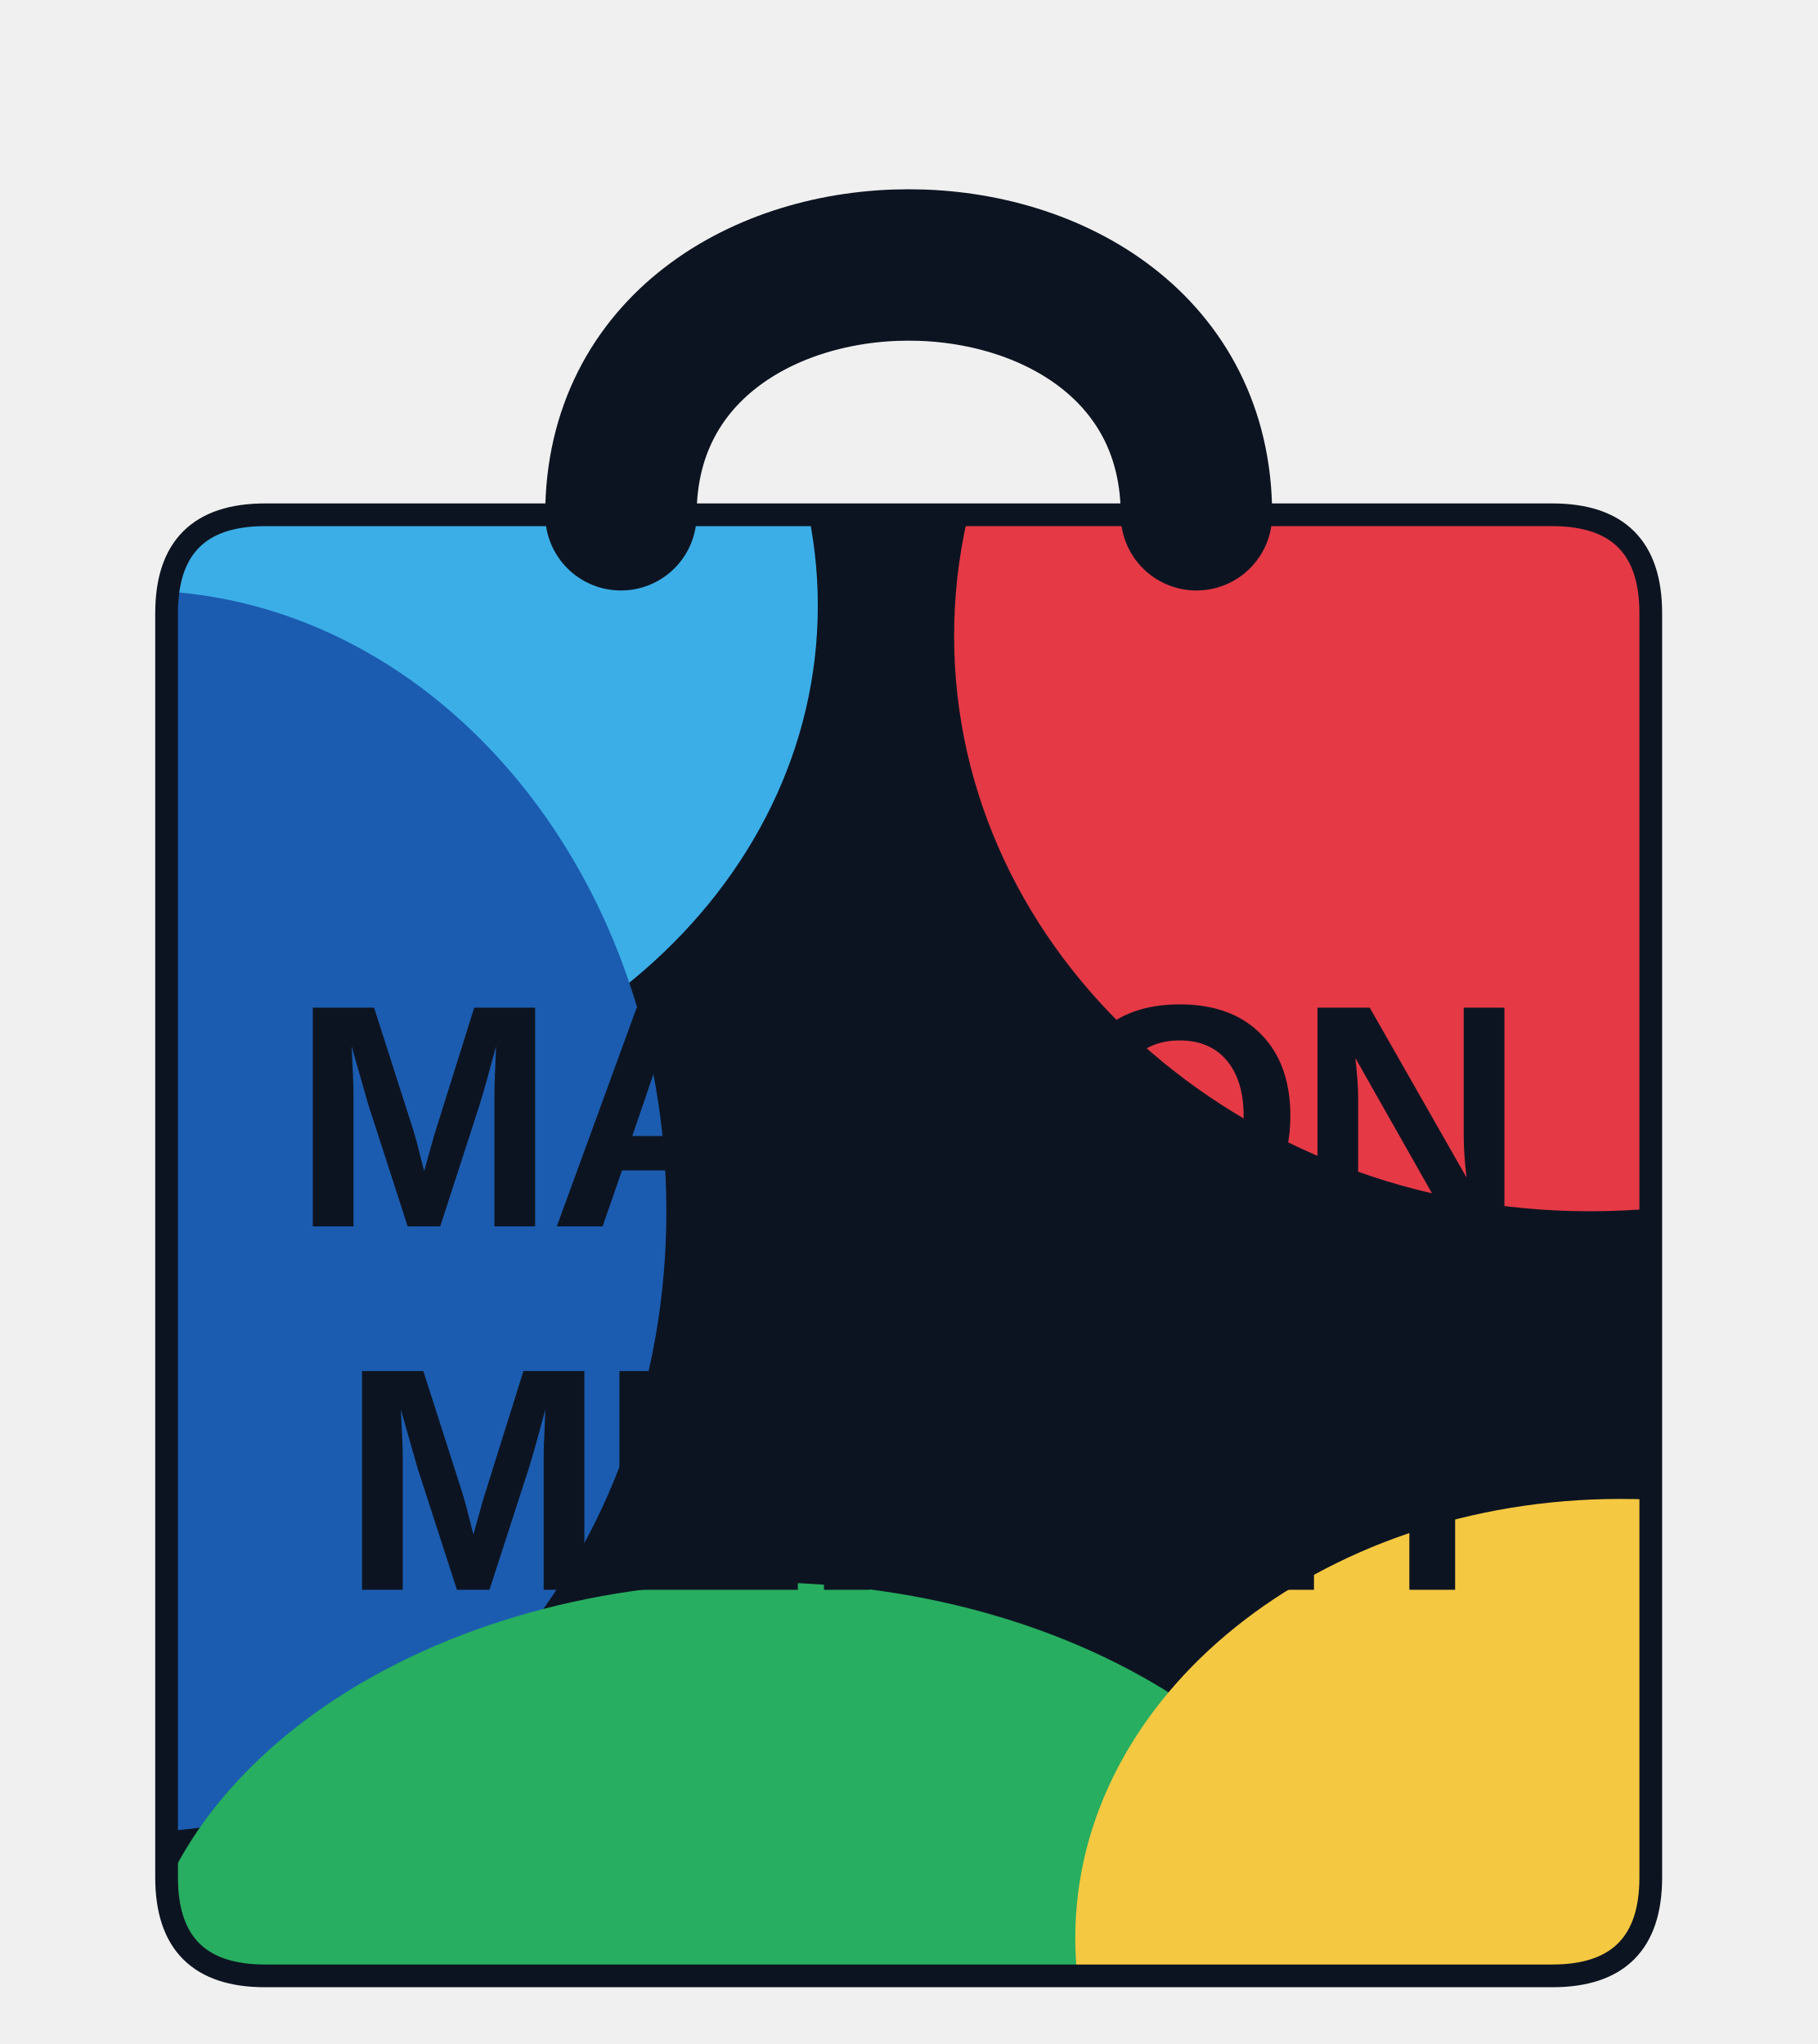
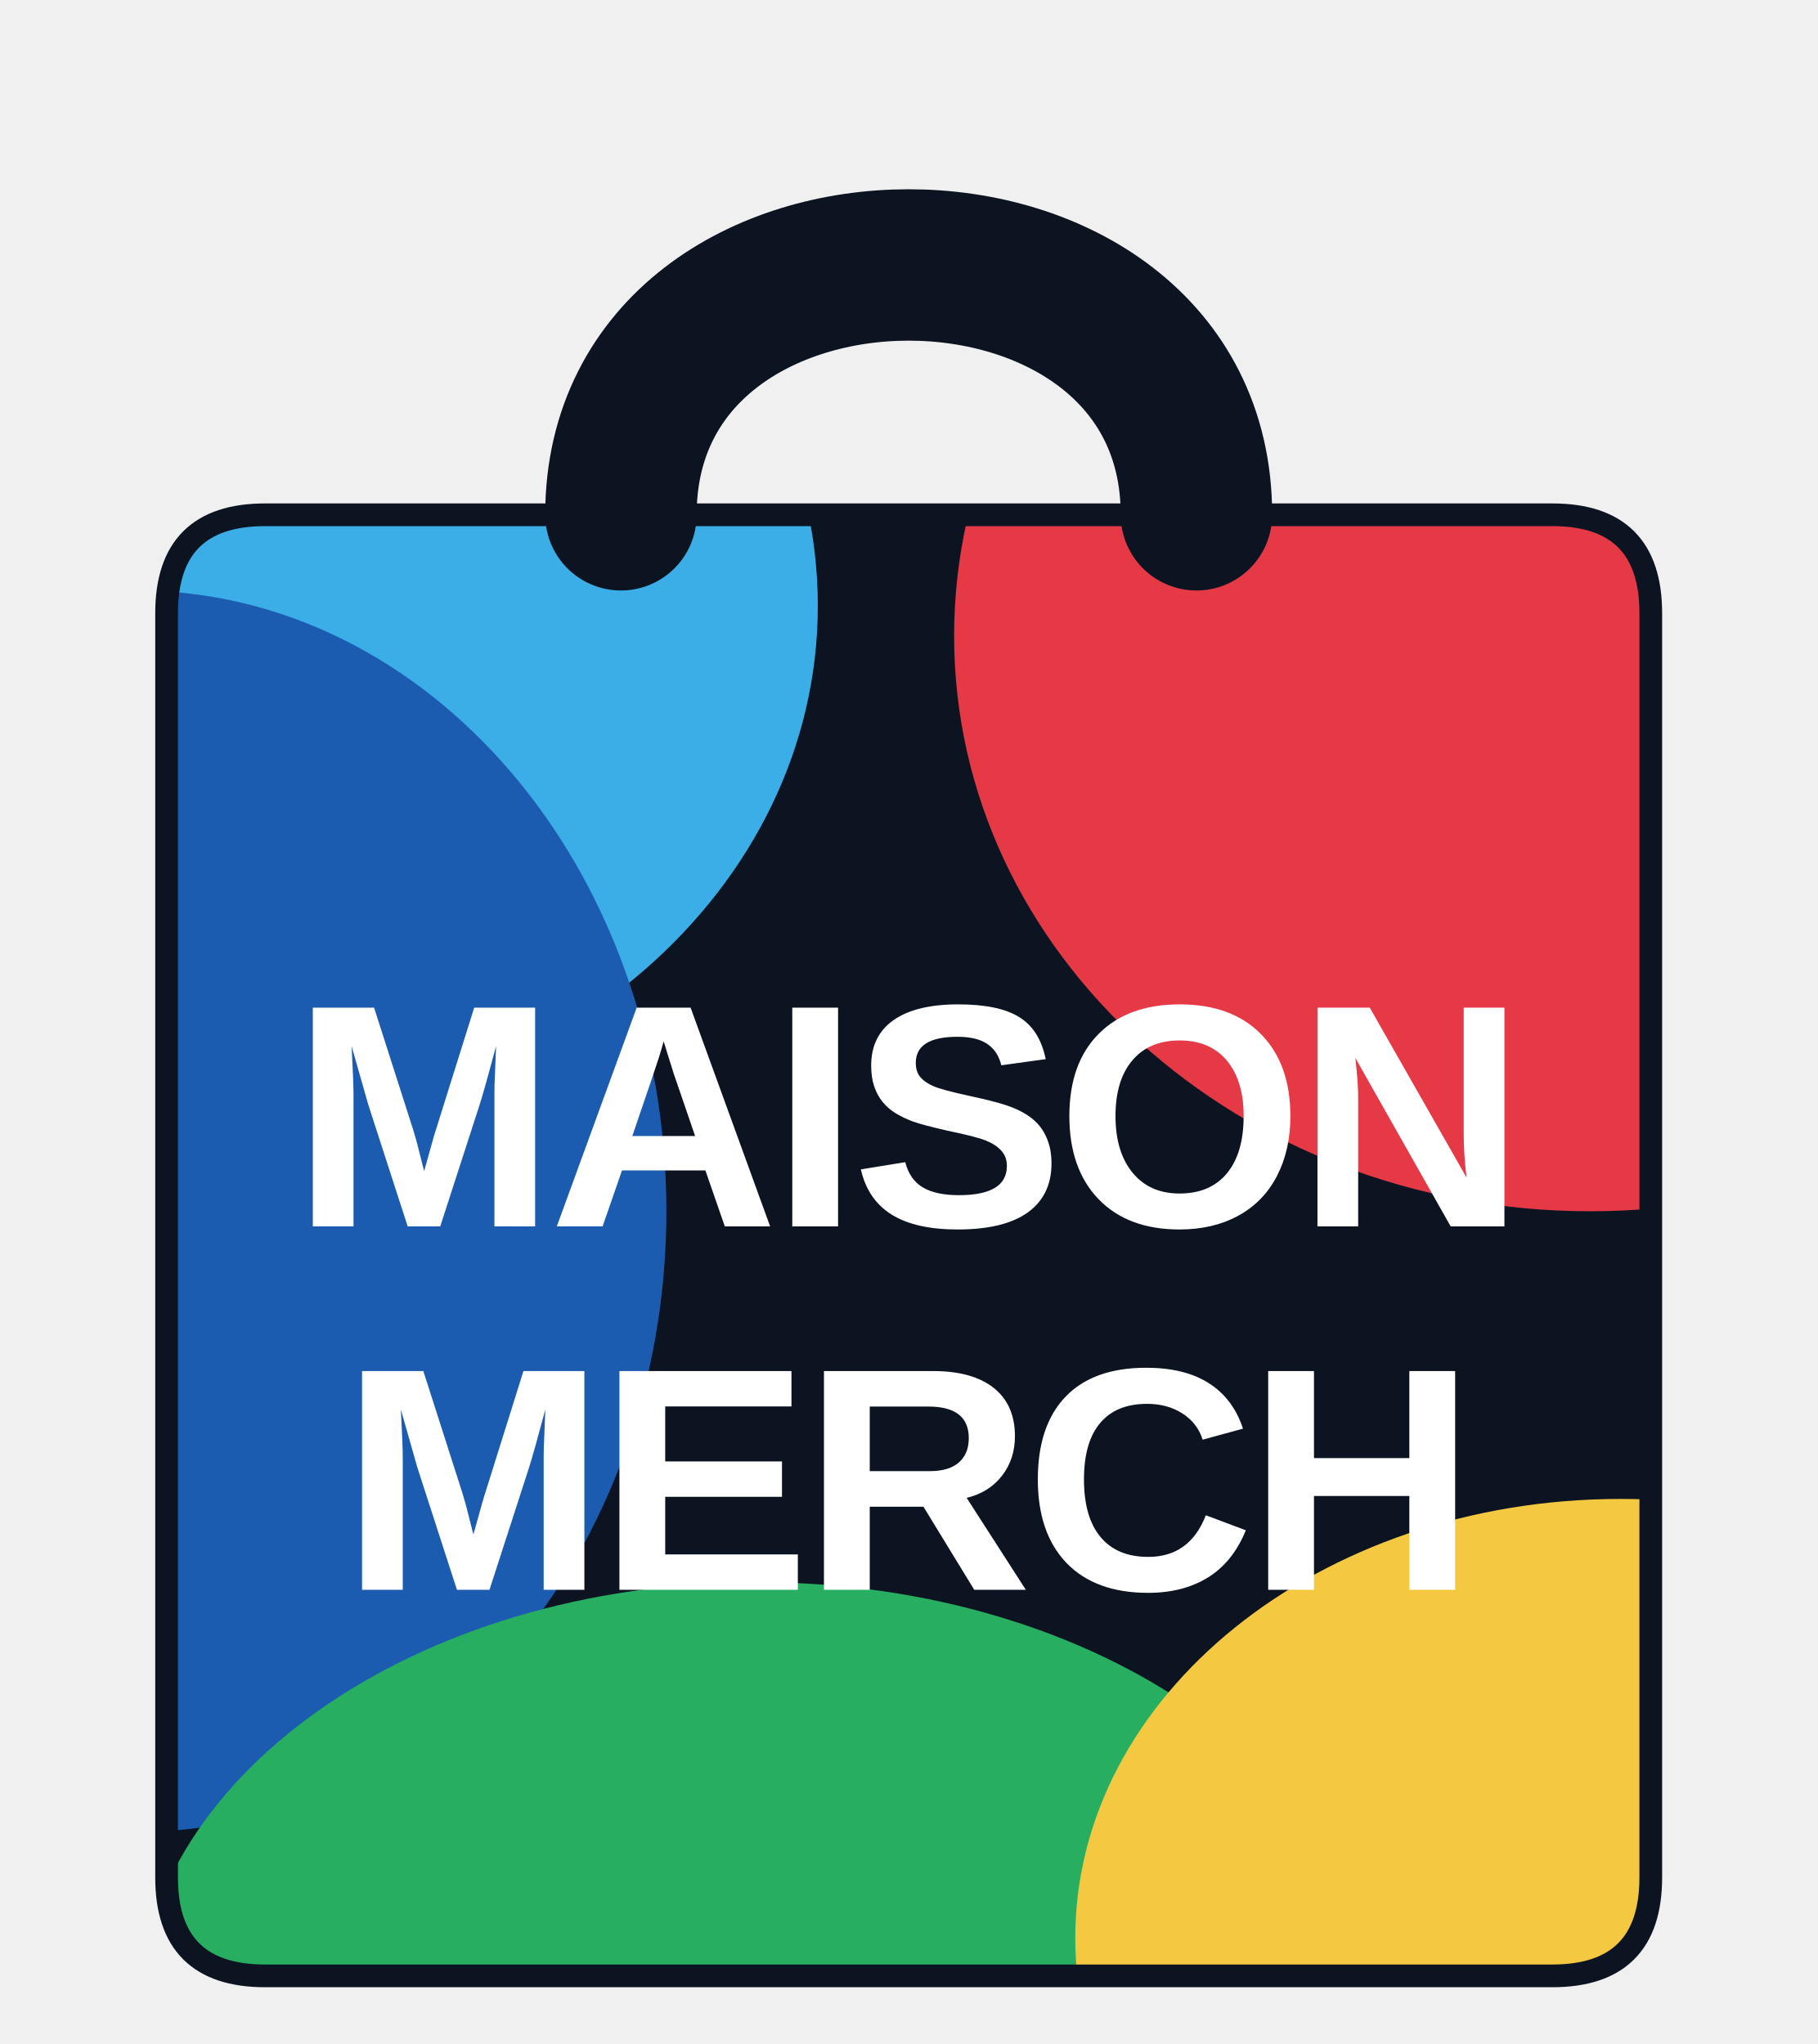
<svg xmlns="http://www.w3.org/2000/svg" viewBox="0 0 240 270" role="img" aria-label="Maison Merch">
  <defs>
    <clipPath id="bagBody">
      <path d="M 35,68 Q 22,68 22,81 L 22,248 Q 22,261 35,261 L 205,261 Q 218,261 218,248 L 218,81 Q 218,68 205,68 Z" />
    </clipPath>
  </defs>
  <path d="M 35,68 Q 22,68 22,81 L 22,248 Q 22,261 35,261 L 205,261 Q 218,261 218,248 L 218,81 Q 218,68 205,68 Z" fill="#0D1421" />
  <ellipse cx="30" cy="80" rx="78" ry="68" fill="#3BAEE8" clip-path="url(#bagBody)" />
  <ellipse cx="210" cy="84" rx="84" ry="76" fill="#E63946" clip-path="url(#bagBody)" />
  <ellipse cx="18" cy="160" rx="70" ry="82" fill="#1B5CB0" clip-path="url(#bagBody)" />
  <ellipse cx="100" cy="267" rx="82" ry="58" fill="#27AE60" clip-path="url(#bagBody)" />
  <ellipse cx="214" cy="256" rx="72" ry="58" fill="#F5C842" clip-path="url(#bagBody)" />
  <path d="M 35,68 Q 22,68 22,81 L 22,248 Q 22,261 35,261 L 205,261 Q 218,261 218,248 L 218,81 Q 218,68 205,68 Z" fill="none" stroke="#0D1421" stroke-width="3" />
-   <text x="120" y="162" font-family="'Arial Black','Impact','Helvetica Neue',Arial,sans-serif" font-size="42" font-weight="900" text-anchor="middle" fill="#0D1421" letter-spacing="-1">MAISON</text>
-   <text x="120" y="210" font-family="'Arial Black','Impact','Helvetica Neue',Arial,sans-serif" font-size="42" font-weight="900" text-anchor="middle" fill="#0D1421" letter-spacing="-1">MERCH</text>
+   <text x="120" y="162" font-family="'Arial Black','Impact','Helvetica Neue',Arial,sans-serif" font-size="42" font-weight="900" text-anchor="middle" fill="#ffffff" letter-spacing="-1">MAISON</text>
+   <text x="120" y="210" font-family="'Arial Black','Impact','Helvetica Neue',Arial,sans-serif" font-size="42" font-weight="900" text-anchor="middle" fill="#ffffff" letter-spacing="-1">MERCH</text>
  <path d="M 82,68 C 82,24 158,24 158,68" fill="none" stroke="#0D1421" stroke-width="20" stroke-linecap="round" />
</svg>
